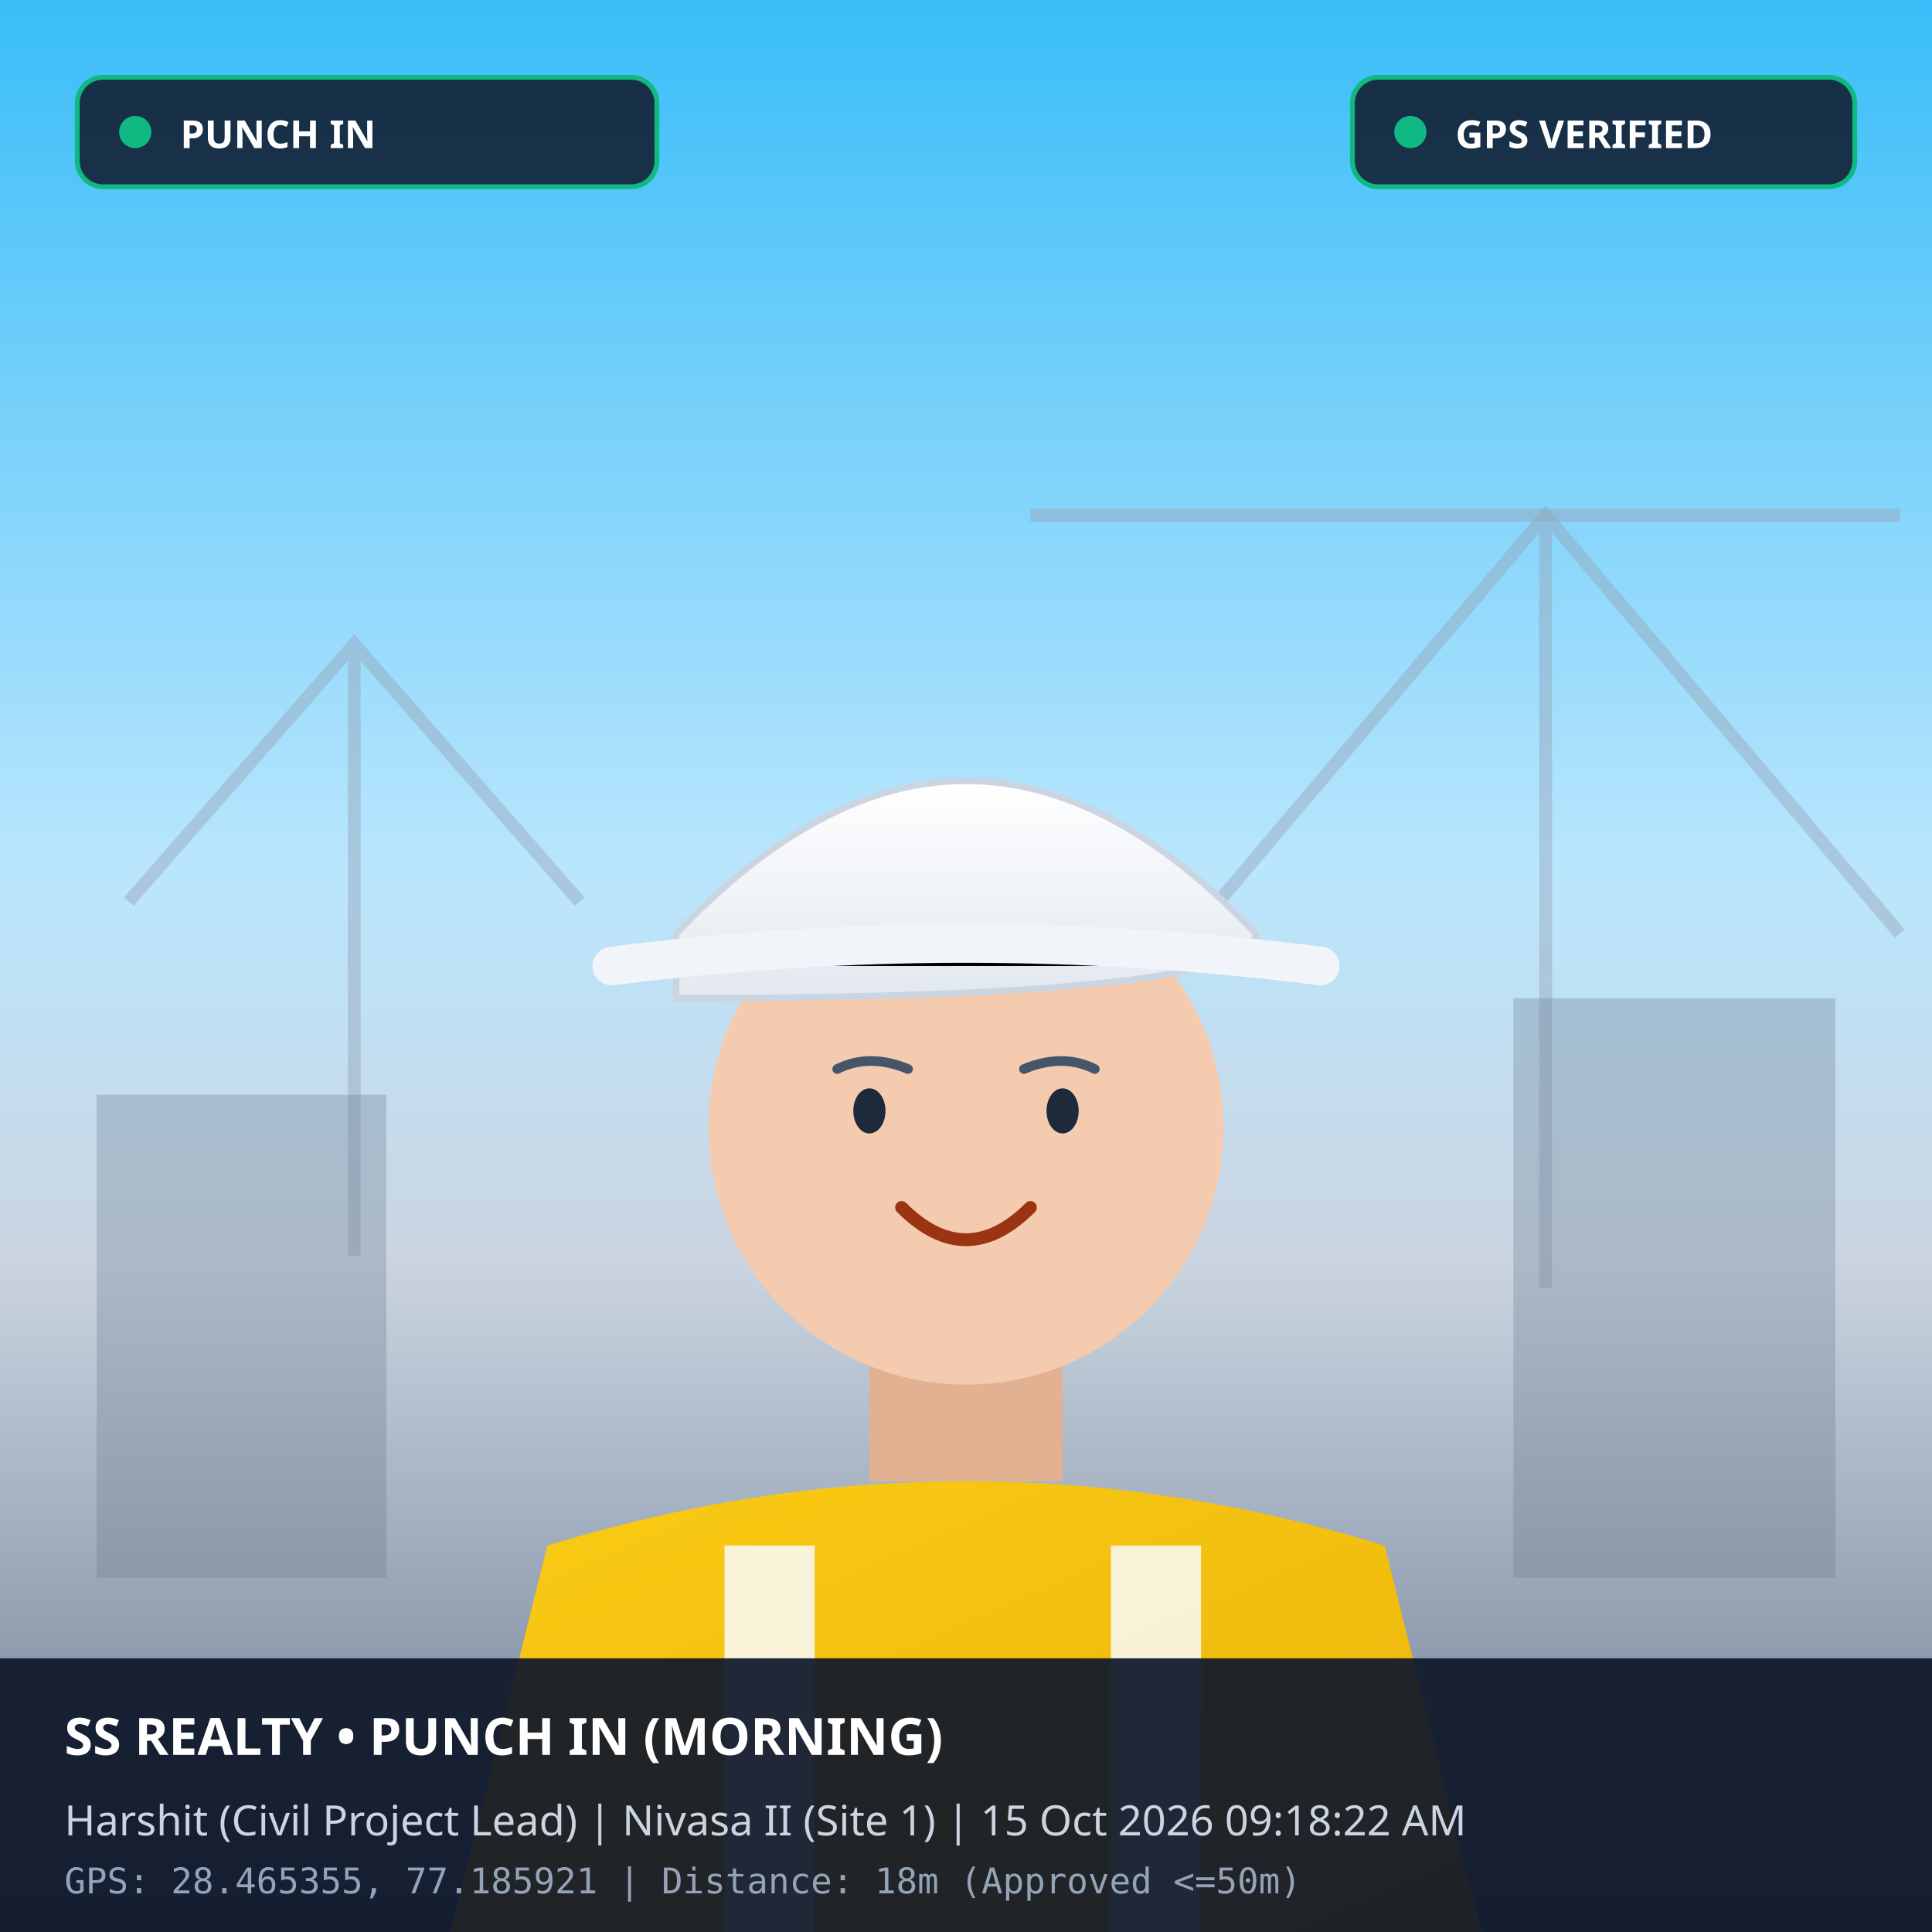
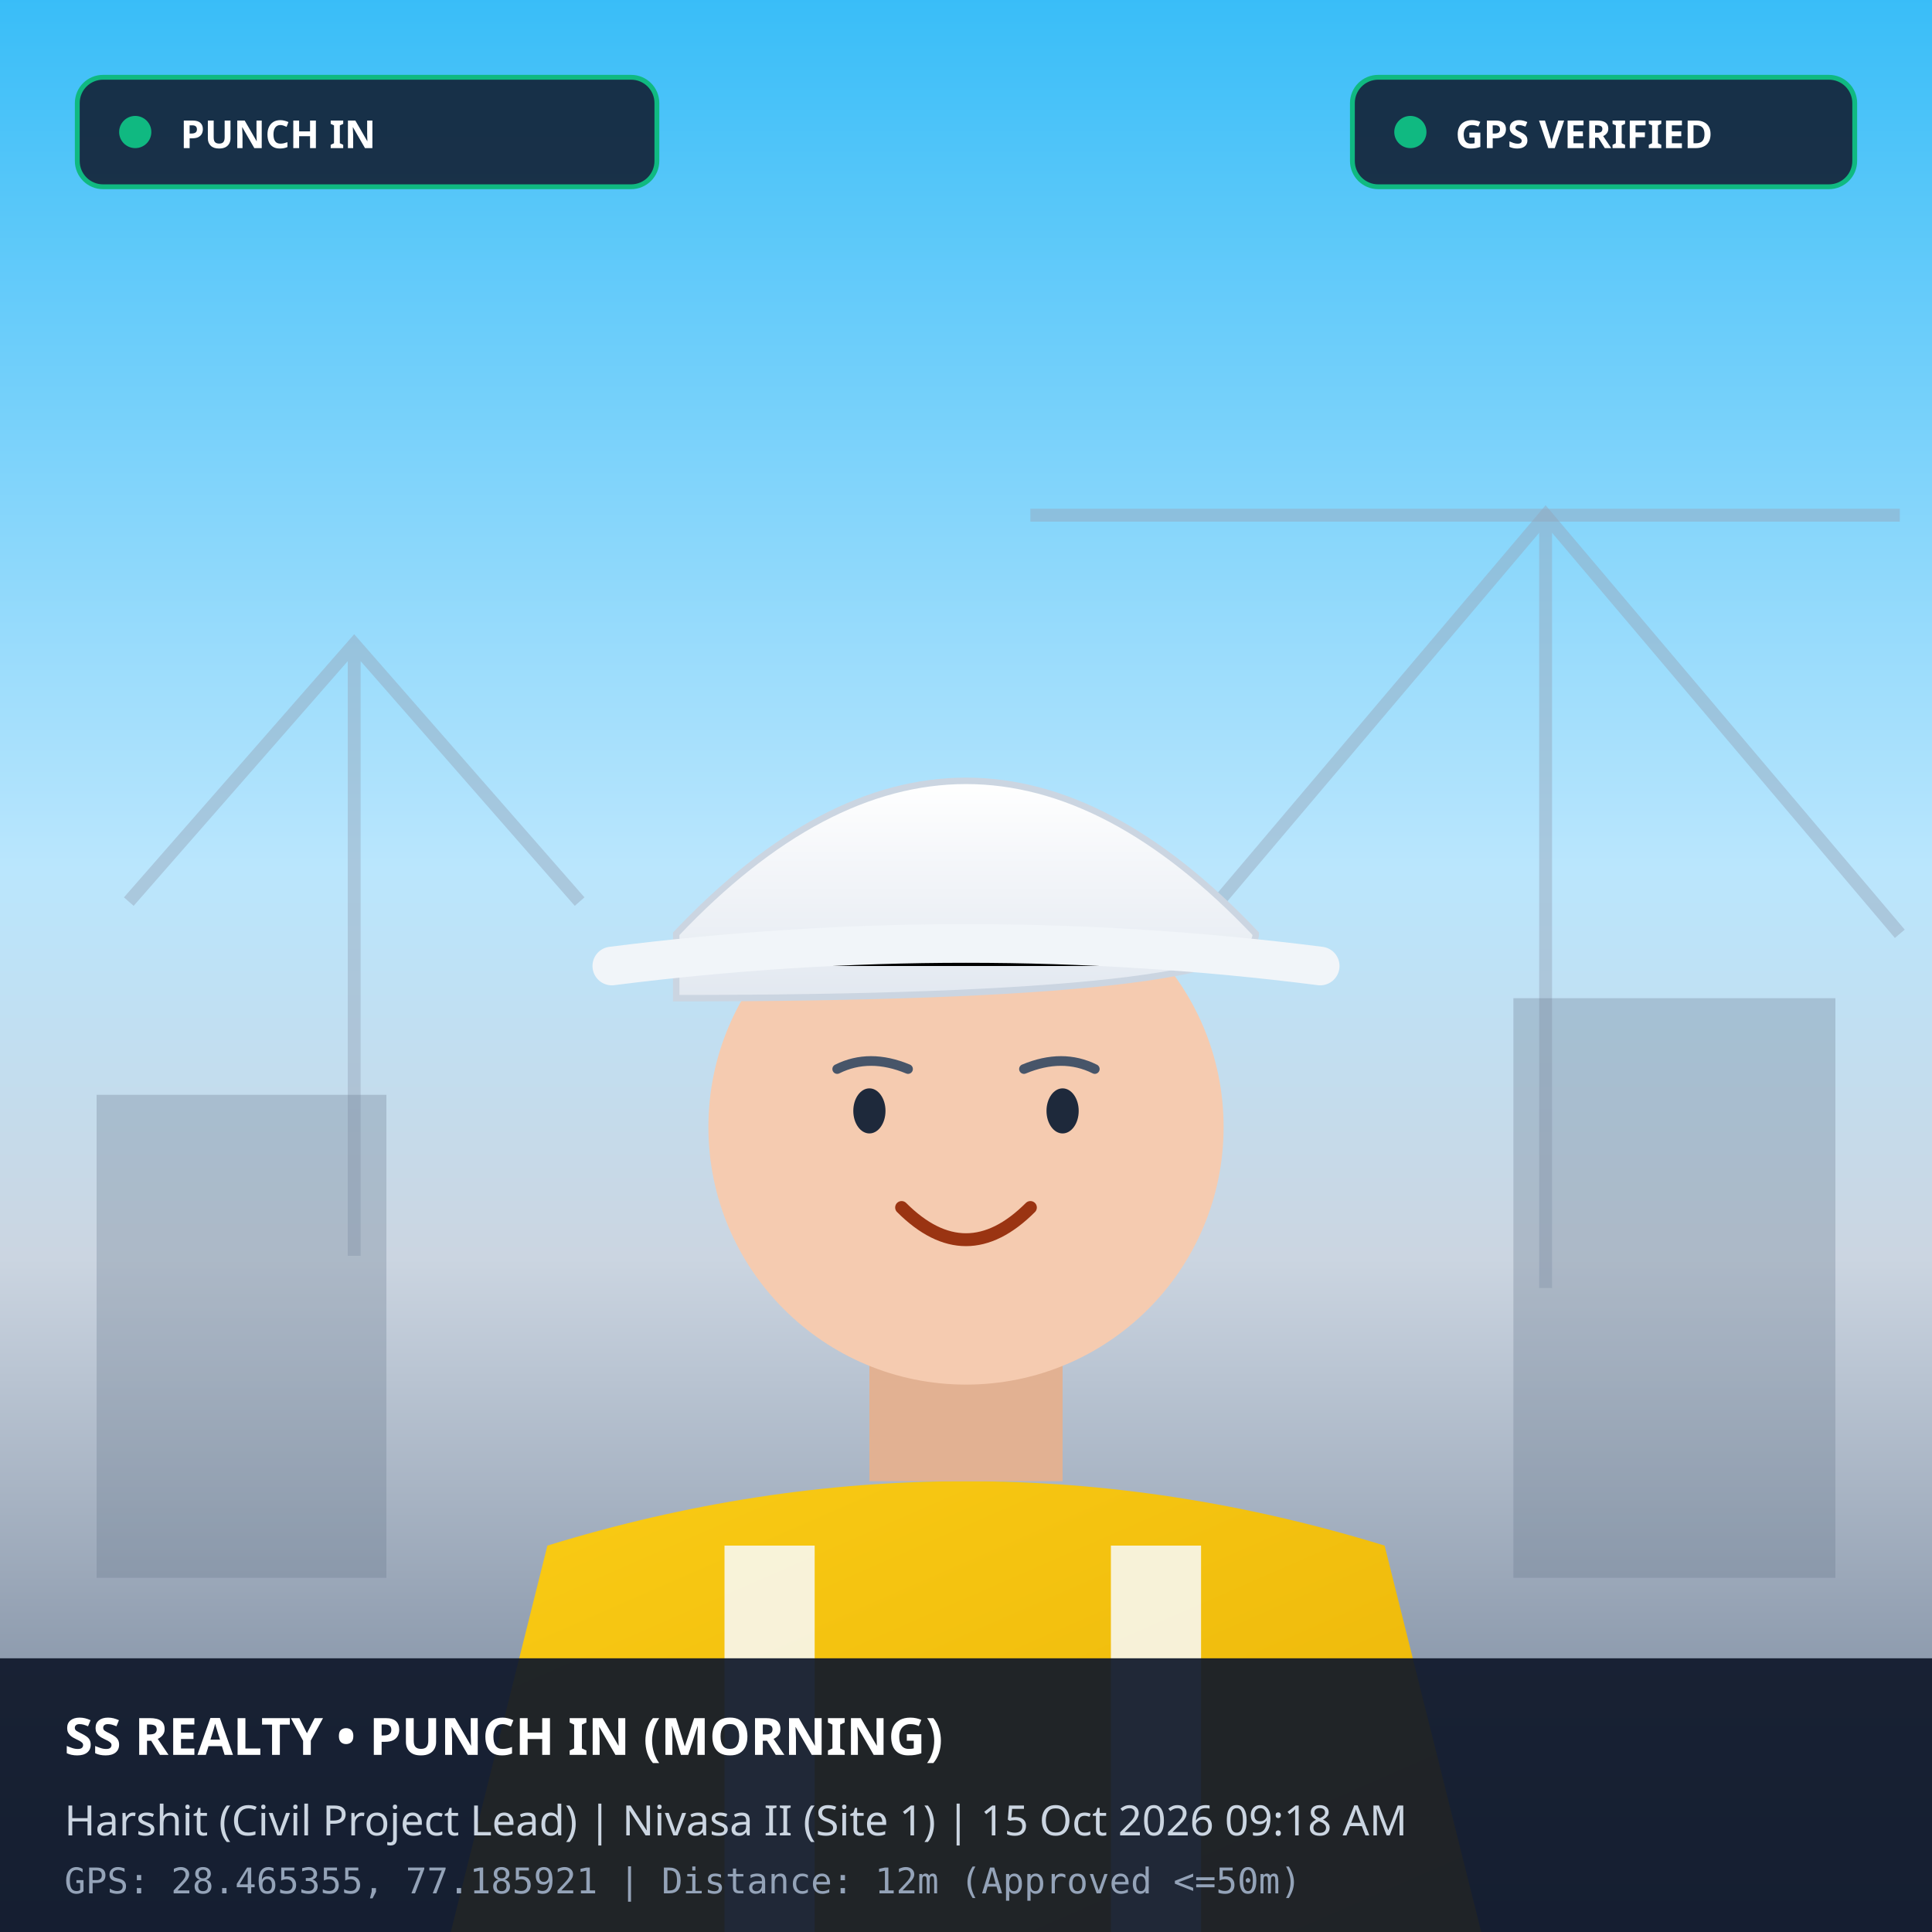
<svg xmlns="http://www.w3.org/2000/svg" width="600" height="600" viewBox="0 0 600 600">
  <defs>
    <linearGradient id="siteBg" x1="0" y1="0" x2="0" y2="1">
      <stop offset="0%" stop-color="#38bdf8" />
      <stop offset="45%" stop-color="#bae6fd" />
      <stop offset="65%" stop-color="#cbd5e1" />
      <stop offset="100%" stop-color="#64748b" />
    </linearGradient>
    <linearGradient id="safetyVest" x1="0" y1="0" x2="1" y2="1">
      <stop offset="0%" stop-color="#facc15" />
      <stop offset="100%" stop-color="#eab308" />
    </linearGradient>
    <linearGradient id="hardhatGrad" x1="0" y1="0" x2="0" y2="1">
      <stop offset="0%" stop-color="#ffffff" />
      <stop offset="100%" stop-color="#e2e8f0" />
    </linearGradient>
  </defs>
  <rect width="600" height="600" fill="url(#siteBg)" />
  <path d="M40 280 L110 200 L180 280 M110 200 L110 390 M370 290 L480 160 L590 290 M480 160 L480 400" stroke="#94a3b8" stroke-width="4" fill="none" opacity="0.45" />
  <line x1="320" y1="160" x2="590" y2="160" stroke="#94a3b8" stroke-width="4" opacity="0.45" />
  <rect x="30" y="340" width="90" height="150" fill="#64748b" opacity="0.3" />
  <rect x="470" y="310" width="100" height="180" fill="#64748b" opacity="0.3" />
  <path d="M170 480 Q300 440 430 480 L460 600 L140 600 Z" fill="url(#safetyVest)" />
  <rect x="225" y="480" width="28" height="120" fill="#f8fafc" opacity="0.85" />
  <rect x="345" y="480" width="28" height="120" fill="#f8fafc" opacity="0.85" />
  <rect x="270" y="410" width="60" height="50" fill="#e2b192" />
  <circle cx="300" cy="350" r="80" fill="#f5cbb0" />
  <ellipse cx="270" cy="345" rx="5" ry="7" fill="#1e293b" />
  <ellipse cx="330" cy="345" rx="5" ry="7" fill="#1e293b" />
  <path d="M260 332 Q270 327 282 332" stroke="#475569" stroke-width="3" stroke-linecap="round" fill="none" />
  <path d="M318 332 Q330 327 340 332" stroke="#475569" stroke-width="3" stroke-linecap="round" fill="none" />
  <path d="M280 375 Q300 395 320 375" stroke="#9a3412" stroke-width="4" stroke-linecap="round" fill="none" />
  <path d="M210 290 Q300 195 390 290 Q390 310 210 310 Z" fill="url(#hardhatGrad)" stroke="#cbd5e1" stroke-width="2" />
  <path d="M190 300 Q300 286 410 300" stroke="#f1f5f9" stroke-width="12" stroke-linecap="round" />
  <rect x="420" y="24" width="156" height="34" rx="8" fill="rgba(15,23,42,0.85)" stroke="#10b981" stroke-width="1.5" />
  <circle cx="438" cy="41" r="5" fill="#10b981" />
  <text x="452" y="46" fill="#ffffff" font-size="12" font-family="system-ui, sans-serif" font-weight="bold">GPS VERIFIED</text>
  <rect x="24" y="24" width="180" height="34" rx="8" fill="rgba(15,23,42,0.85)" stroke="#10b981" stroke-width="1.5" />
  <circle cx="42" cy="41" r="5" fill="#10b981" />
  <text x="56" y="46" fill="#ffffff" font-size="12" font-family="system-ui, sans-serif" font-weight="bold">PUNCH IN</text>
  <rect x="0" y="515" width="600" height="85" fill="rgba(15, 23, 42, 0.92)" />
  <text x="20" y="545" fill="#ffffff" font-size="16" font-family="system-ui, sans-serif" font-weight="bold">SS REALTY • PUNCH IN (MORNING)</text>
-   <text x="20" y="570" fill="#cbd5e1" font-size="13" font-family="system-ui, sans-serif">Harshit (Civil Project Lead) | Nivasa II (Site 1) | 15 Oct 2026 09:18:22 AM</text>
-   <text x="20" y="588" fill="#94a3b8" font-size="11" font-family="monospace">GPS: 28.465355, 77.185921 | Distance: 18m (Approved &lt;=50m)</text>
+   <text x="20" y="570" fill="#cbd5e1" font-size="13" font-family="system-ui, sans-serif">Harshit (Civil Project Lead) | Nivasa II (Site 1) | 15 Oct 2026 09:18 AM</text>
+   <text x="20" y="588" fill="#94a3b8" font-size="11" font-family="monospace">GPS: 28.465355, 77.185921 | Distance: 12m (Approved &lt;=50m)</text>
</svg>
